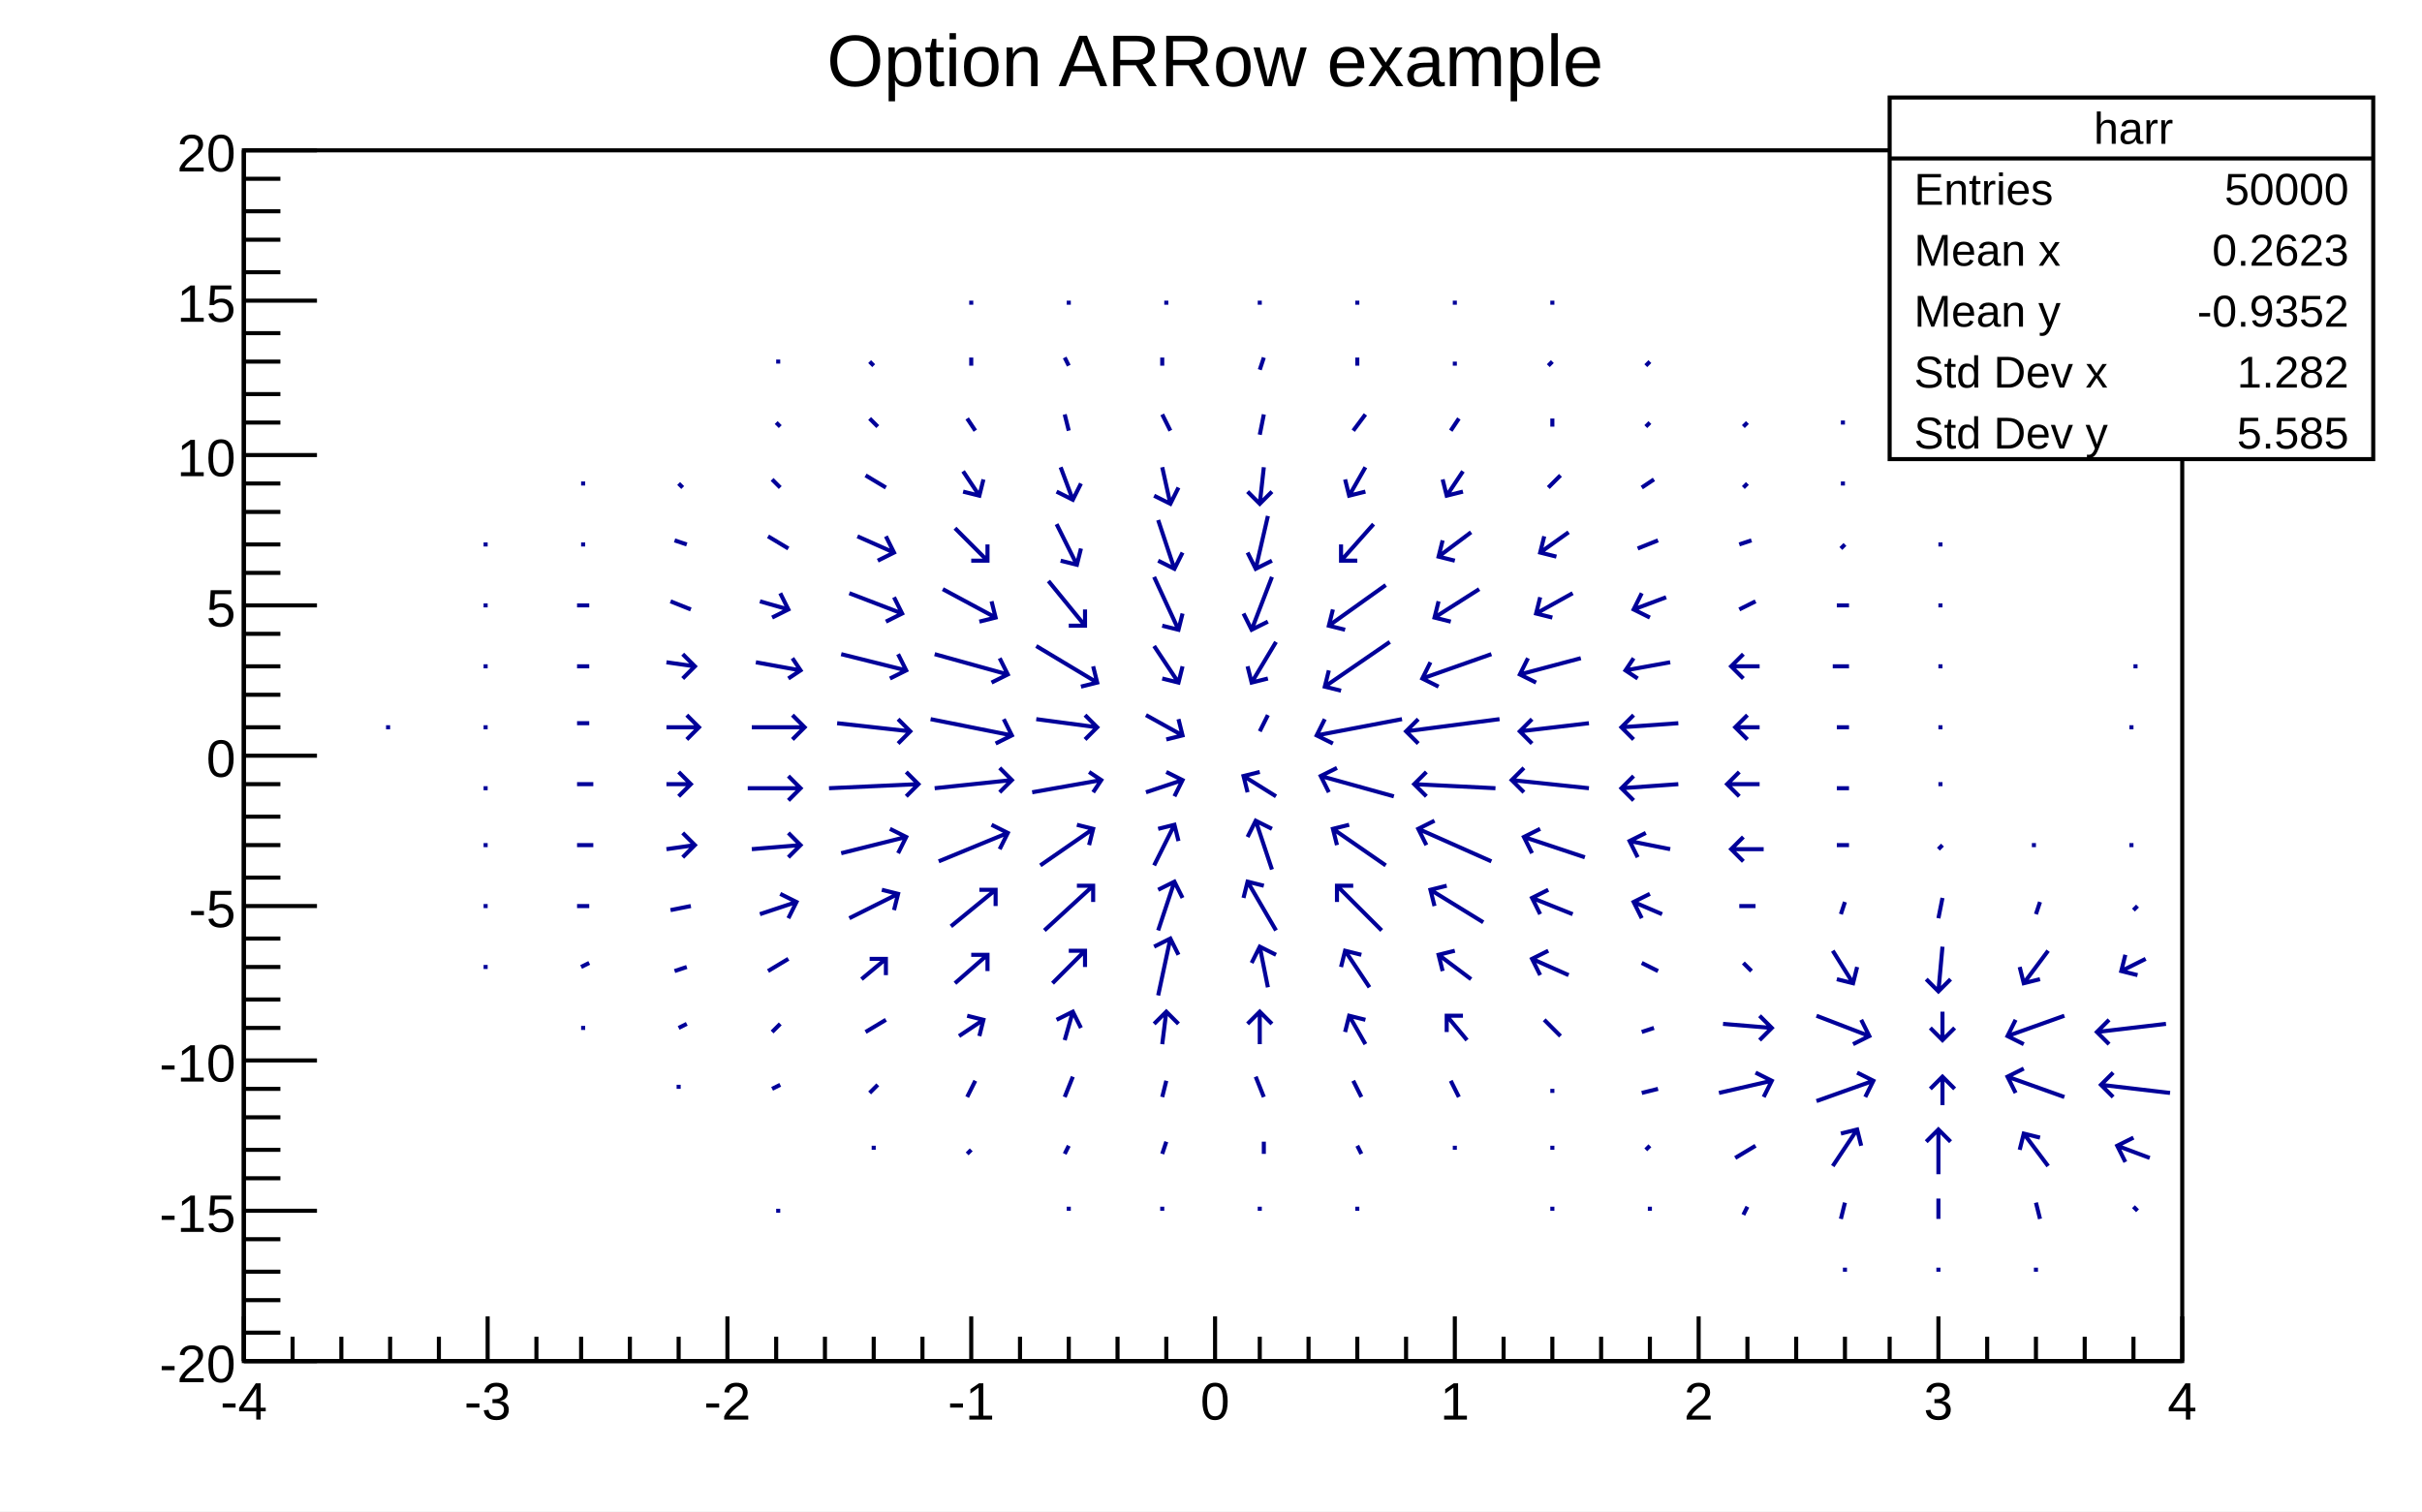
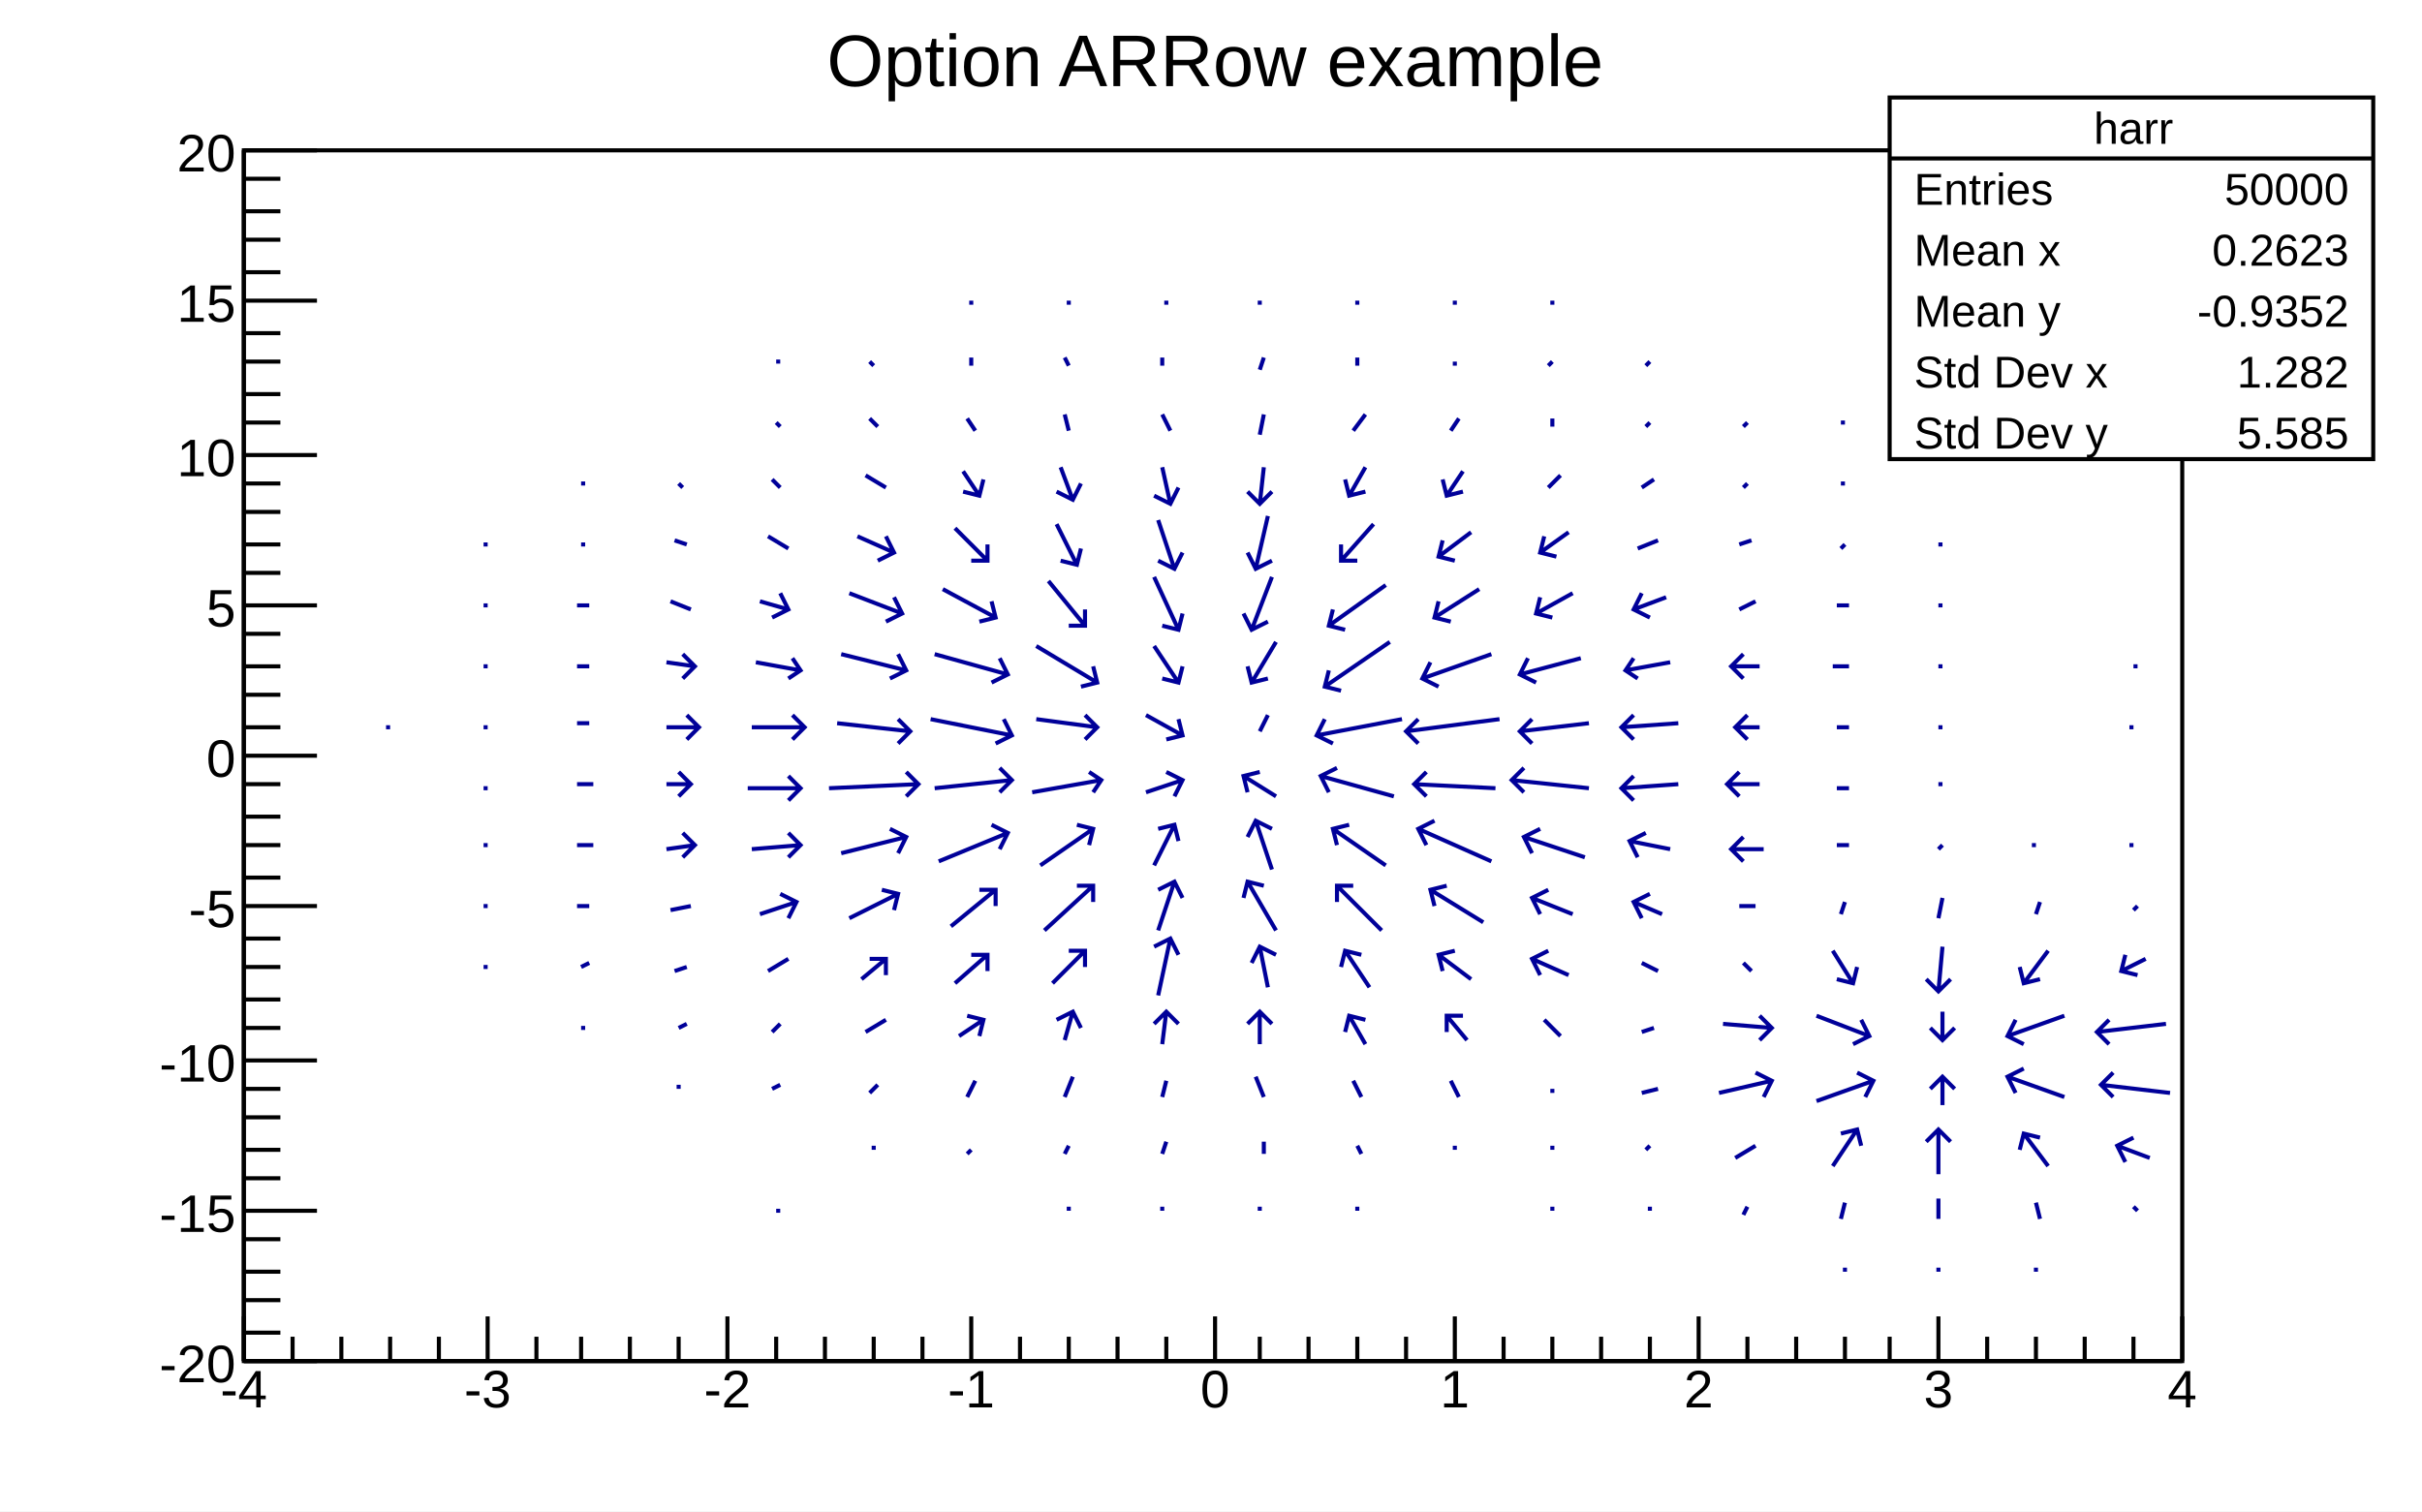
<svg xmlns="http://www.w3.org/2000/svg" viewBox="0 0 596 372" preserveAspectRatio="none" width="596" height="372">
  <path d="M0,0H596V372H0Z" style="fill: white;" />
  <g>
    <g transform="translate(60,37)">
      <path d="M0,0H477V298H0Z" style="fill: white; stroke: black; stroke-width: 1;" />
      <svg x="0" y="0" overflow="hidden" width="477" height="298" viewBox="0 0 477 298">
        <g>
          <path d="M35,142h1M59,201h1M59,186h1M59,171h1M59,157h1M59,142h1M59,127h1M59,112h1M59,97h1M83,216h1M83,201l2,-1M82,186h3M82,171h4M82,156h4M82,141h3M82,127h3M82,112h3M83,97h1M83,82h1M107,231v-1M107,216l2,-1M106,202l3,-1M105,187l5,-1M104,172l7,-1m-3,3l3,-3l-3,-3M104,156h6m-3,3l3,-3l-3,-3M104,142h8m-3,3l3,-3l-3,-3M104,126l7,1m-3,3l3,-3l-3,-3M105,111l5,2M106,96l3,1M107,82l1,1M131,261h1M130,231l2,-1M130,217l2,-2M129,202l5,-3M127,188l9,-3m-2,4l2,-4l-4,-2M125,172l12,-1m-3,3l3,-3l-3,-3M124,157h13m-3,3l3,-3l-3,-3M125,142h13m-3,3l3,-3l-3,-3M126,126l11,2m-3,2l3,-2l-2,-3M127,111l7,2m-4,2l4,-2l-2,-4M129,95l5,3M130,81l2,2M131,67l1,1M131,52h1M155,246v-1M154,232l2,-2M153,217l5,-3M152,204l6,-5m0,4v-4h-4M149,189l12,-6m-1,4l1,-4l-4,-1M147,173l16,-4m-2,4l2,-4l-4,-2M144,157l22,-1m-3,3l3,-3l-3,-3M146,141l18,2m-3,3l3,-3l-3,-3M147,124l16,4m-4,2l4,-2l-2,-4M149,109l13,5m-4,2l4,-2l-2,-4M151,95l9,4m-4,2l4,-2l-2,-4M153,80l5,3M154,66l2,2M154,52l1,1M178,247l1,-1M178,233l2,-4M176,218l6,-4m-1,4l1,-4l-4,-1M175,205l8,-7m0,4v-4h-4M174,191l11,-9m0,4v-4h-4M171,175l17,-7m-2,4l2,-4l-4,-2M170,157l19,-2m-3,3l3,-3l-3,-3M169,140l20,4m-4,2l4,-2l-2,-4M170,124l18,5m-4,2l4,-2l-2,-4M172,108l13,7m-4,1l4,-1l-1,-4M175,93l8,8m-4,0h4v-4M177,79l4,6m-4,-1l4,1l1,-4M178,66l2,3M179,51v2M179,37v1M203,261v-1M202,247l1,-2M202,233l2,-5M202,219l2,-7m2,4l-2,-4l-4,2M199,205l8,-8m0,4v-4h-4M197,192l12,-11m0,4v-4h-4M196,176l13,-9m-1,4l1,-4l-4,-1M194,158l17,-3m-2,3l2,-3l-3,-2M195,140l15,2m-3,3l3,-3l-3,-3M195,122l15,9m-4,1l4,-1l-1,-4M198,106l9,11m-4,0h4v-4M200,92l5,10m-4,-1l4,1l1,-4M201,78l3,8m-4,-2l4,2l2,-4M202,65l1,4M202,51l1,2M203,37v1M226,261v-1M226,247l1,-3M226,233l1,-4M226,220l1,-8m3,3l-3,-3l-3,3M225,208l3,-14m2,4l-2,-4l-4,2M225,192l4,-12m2,4l-2,-4l-4,2M224,176l5,-10m1,4l-1,-4l-4,1M222,158l9,-3m-2,4l2,-4l-4,-2M222,139l9,5m-4,1l4,-1l-1,-4M224,122l6,9m-4,-1l4,1l1,-4M224,105l6,13m-4,-1l4,1l1,-4M225,91l4,12m-4,-2l4,2l2,-4M226,78l2,9m-4,-2l4,2l2,-4M226,65l2,4M226,51v2M227,37v1M250,261v-1M251,247v-3M251,233l-2,-5M250,220v-8m3,3l-3,-3l-3,3M252,206l-2,-10m4,2l-4,-2l-2,4M254,192l-7,-12m4,1l-4,-1l-1,4M253,177l-4,-12m4,2l-4,-2l-2,4M254,159l-8,-5m4,-1l-4,1l1,4M252,139l-2,4M254,121l-6,10m-1,-4l1,4l4,-1M253,105l-5,13m-2,-4l2,4l4,-2M252,90l-3,13m-2,-4l2,4l4,-2M251,78l-1,9m-3,-3l3,3l3,-3M251,65l-1,5M251,51l-1,3M250,37v1M274,261v-1M275,247l-1,-2M275,233l-2,-4M276,220l-4,-7m4,1l-4,-1l-1,4M277,206l-6,-9m4,1l-4,-1l-1,4M280,192l-11,-11m4,0h-4v4M281,176l-13,-9m4,-1l-4,1l1,4M283,159l-18,-5m4,-2l-4,2l2,4M285,140l-21,4m2,-4l-2,4l4,2M282,121l-16,11m1,-4l-1,4l4,1M281,107l-14,10m1,-4l-1,4l4,1M278,92l-8,9m0,-4v4h4M276,78l-4,7m-1,-4l1,4l4,-1M276,65l-3,4M274,51v2M274,37v1M298,246v-1M299,233l-2,-4M301,219l-5,-6m4,0h-4v4M302,204l-8,-6m4,-1l-4,1l1,4M305,190l-13,-8m4,-1l-4,1l1,4M307,175l-18,-8m4,-2l-4,2l2,4M308,157l-20,-1m3,-3l-3,3l3,3M309,140l-23,3m3,-3l-3,3l3,3M307,124l-17,6m2,-4l-2,4l4,2M304,108l-11,7m1,-4l-1,4l4,1M302,94l-8,6m1,-4l-1,4l4,1M300,79l-4,6m-1,-4l1,4l4,-1M299,66l-2,3M298,52v1M298,37v1M322,261v-1M322,246v-1M322,232v-1M324,218l-4,-4M326,203l-9,-4m4,-2l-4,2l2,4M327,188l-10,-4m4,-2l-4,2l2,4M330,174l-15,-5m4,-2l-4,2l2,4M331,157l-19,-2m3,-3l-3,3l3,3M331,141l-17,2m3,-3l-3,3l3,3M329,125l-15,4m2,-4l-2,4l4,2M327,109l-9,5m1,-4l-1,4l4,1M326,94l-7,5m1,-4l-1,4l4,1M324,80l-3,3M322,66v2M322,52l-1,1M322,37v1M346,261v-1M345,246l1,-1M344,232l4,-1M344,217l3,-1M348,202l-4,-2M349,188l-7,-3m4,-2l-4,2l2,4M351,172l-10,-2m4,-2l-4,2l2,4M353,156l-14,1m3,-3l-3,3l3,3M353,141l-14,1m3,-3l-3,3l3,3M351,126l-11,2m2,-3l-2,3l3,2M350,110l-8,3m2,-4l-2,4l4,2M348,96l-5,2M347,81l-3,2M346,67l-1,1M346,52l-1,1M369,262l1,-2M367,248l5,-3M363,232l13,-3m-2,4l2,-4l-4,-2M364,215l12,1m-3,3l3,-3l-3,-3M369,200l2,2M372,186h-4M374,172h-8m3,-3l-3,3l3,3M373,156h-8m3,-3l-3,3l3,3M373,142h-6m3,-3l-3,3l3,3M373,127h-7m3,-3l-3,3l3,3M372,111l-4,2M371,96l-3,1M370,82l-1,1M370,67l-1,1M394,276v-1M393,263l1,-4M391,250l6,-9m1,4l-1,-4l-4,1M387,234l14,-5m-2,4l2,-4l-4,-2M387,213l13,5m-4,2l4,-2l-2,-4M391,197l5,8m-4,-1l4,1l1,-4M394,185l-1,3M395,171h-3M395,157h-3M395,142h-3M395,127h-4M395,112h-3M394,97l-1,1M394,82h-1M394,67h-1M417,276v-1M417,263v-5M417,252v-11m3,3l-3,-3l-3,3M418,235v-7m3,3l-3,-3l-3,3M418,212v7m-3,-3l3,3l3,-3M418,196l-1,11m-3,-3l3,3l3,-3M418,184l-1,5M418,171l-1,1M418,156h-1M418,142h-1M418,127h-1M418,112h-1M418,97h-1M441,276v-1M442,263l-1,-4M444,250l-6,-8m4,1l-4,-1l-1,4M448,233l-14,-5m4,-2l-4,2l2,4M448,213l-14,5m2,-4l-2,4l4,2M444,197l-6,8m-1,-4l1,4l4,-1M442,185l-1,3M441,171h-1M466,261l-1,-1M469,248l-8,-3m4,-2l-4,2l2,4M474,232l-17,-2m3,-3l-3,3l3,3M473,215l-17,2m3,-3l-3,3l3,3M468,199l-6,3m1,-4l-1,4l4,1M466,186l-1,1M465,171h-1M465,142h-1M466,127h-1" style="fill: none; stroke: #000099; stroke-width: 1;" />
        </g>
      </svg>
      <g>
        <g transform="translate(0,298)">
          <path d="M0,0h477M0,-11V0M12,-6V0M24,-6V0M36,-6V0M48,-6V0M60,-11V0M72,-6V0M83,-6V0M95,-6V0M107,-6V0M119,-11V0M131,-6V0M143,-6V0M155,-6V0M167,-6V0M179,-11V0M191,-6V0M203,-6V0M215,-6V0M227,-6V0M239,-11V0M250,-6V0M262,-6V0M274,-6V0M286,-6V0M298,-11V0M310,-6V0M322,-6V0M334,-6V0M346,-6V0M358,-11V0M370,-6V0M382,-6V0M394,-6V0M405,-6V0M417,-11V0M429,-6V0M441,-6V0M453,-6V0M465,-6V0M477,-11V0" style="stroke: black; stroke-width: 1;" />
          <g font-family="Arial" font-size="13" space="preserve" fill="black" text-anchor="middle">
-             <text dy=".8em" transform="translate(0,4)">
+             <text dy=".8em" transform="translate(0,1)">
       -4
      </text>
-             <text dy=".8em" transform="translate(60,4)">
+             <text dy=".8em" transform="translate(60,1)">
       -3
      </text>
-             <text dy=".8em" transform="translate(119,4)">
+             <text dy=".8em" transform="translate(119,1)">
       -2
      </text>
-             <text dy=".8em" transform="translate(179,4)">
+             <text dy=".8em" transform="translate(179,1)">
       -1
      </text>
-             <text dy=".8em" transform="translate(239,4)">
+             <text dy=".8em" transform="translate(239,1)">
       0
      </text>
-             <text dy=".8em" transform="translate(298,4)">
+             <text dy=".8em" transform="translate(298,1)">
       1
      </text>
-             <text dy=".8em" transform="translate(358,4)">
+             <text dy=".8em" transform="translate(358,1)">
       2
      </text>
-             <text dy=".8em" transform="translate(417,4)">
+             <text dy=".8em" transform="translate(417,1)">
       3
      </text>
-             <text dy=".8em" transform="translate(477,4)">
+             <text dy=".8em" transform="translate(477,1)">
       4
      </text>
          </g>
        </g>
        <g>
          <path d="M0,0v298M18,298H0M9,291H0M9,283H0M9,276H0M9,268H0M18,261H0M9,253H0M9,246H0M9,238H0M9,231H0M18,224H0M9,216H0M9,209H0M9,201H0M9,194H0M18,186H0M9,179H0M9,171H0M9,164H0M9,156H0M18,149H0M9,142H0M9,134H0M9,127H0M9,119H0M18,112H0M9,104H0M9,97H0M9,89H0M9,82H0M18,75H0M9,67H0M9,60H0M9,52H0M9,45H0M18,37H0M9,30H0M9,22H0M9,15H0M9,7H0M18,0H0" style="stroke: black; stroke-width: 1;" />
          <g font-family="Arial" font-size="13" space="preserve" fill="black" text-anchor="end">
            <text dy=".4em" transform="translate(-2,298)">
       -20
      </text>
            <text dy=".4em" transform="translate(-2,261)">
       -15
      </text>
            <text dy=".4em" transform="translate(-2,224)">
       -10
      </text>
            <text dy=".4em" transform="translate(-2,186)">
       -5
      </text>
            <text dy=".4em" transform="translate(-2,149)">
       0
      </text>
            <text dy=".4em" transform="translate(-2,112)">
       5
      </text>
            <text dy=".4em" transform="translate(-2,75)">
       10
      </text>
            <text dy=".4em" transform="translate(-2,37)">
       15
      </text>
            <text dy=".4em" transform="translate(-2)">
       20
      </text>
          </g>
        </g>
      </g>
    </g>
    <g transform="translate(465,24)" font-family="Arial" font-size="11" space="preserve" fill="black">
      <path d="M0,0H119V89H0Z" style="fill: white; stroke: black; stroke-width: 1;" />
      <text text-anchor="middle" dy=".4em" transform="translate(60,7)">
    harr
   </text>
      <text text-anchor="start" dy=".4em" transform="translate(6,22)">
    Entries
   </text>
      <text text-anchor="end" dy=".4em" transform="translate(113,22)">
    50000
   </text>
      <text text-anchor="start" dy=".4em" transform="translate(6,37)">
    Mean x
   </text>
      <text text-anchor="end" dy=".4em" transform="translate(113,37)">
    0.2623
   </text>
      <text text-anchor="start" dy=".4em" transform="translate(6,52)">
    Mean y
   </text>
      <text text-anchor="end" dy=".4em" transform="translate(113,52)">
    -0.9352
   </text>
      <text text-anchor="start" dy=".4em" transform="translate(6,67)">
    Std Dev x
   </text>
      <text text-anchor="end" dy=".4em" transform="translate(113,67)">
    1.282
   </text>
      <text text-anchor="start" dy=".4em" transform="translate(6,82)">
    Std Dev y
   </text>
      <text text-anchor="end" dy=".4em" transform="translate(113,82)">
    5.585
   </text>
      <path d="M0,15h119" style="stroke: black; stroke-width: 1;" />
    </g>
    <g transform="translate(185,2)" font-family="Arial" font-size="18" space="preserve">
      <text fill="black" text-anchor="middle" dy=".4em" transform="translate(114,12)">
    Option ARRow example
   </text>
    </g>
  </g>
</svg>
